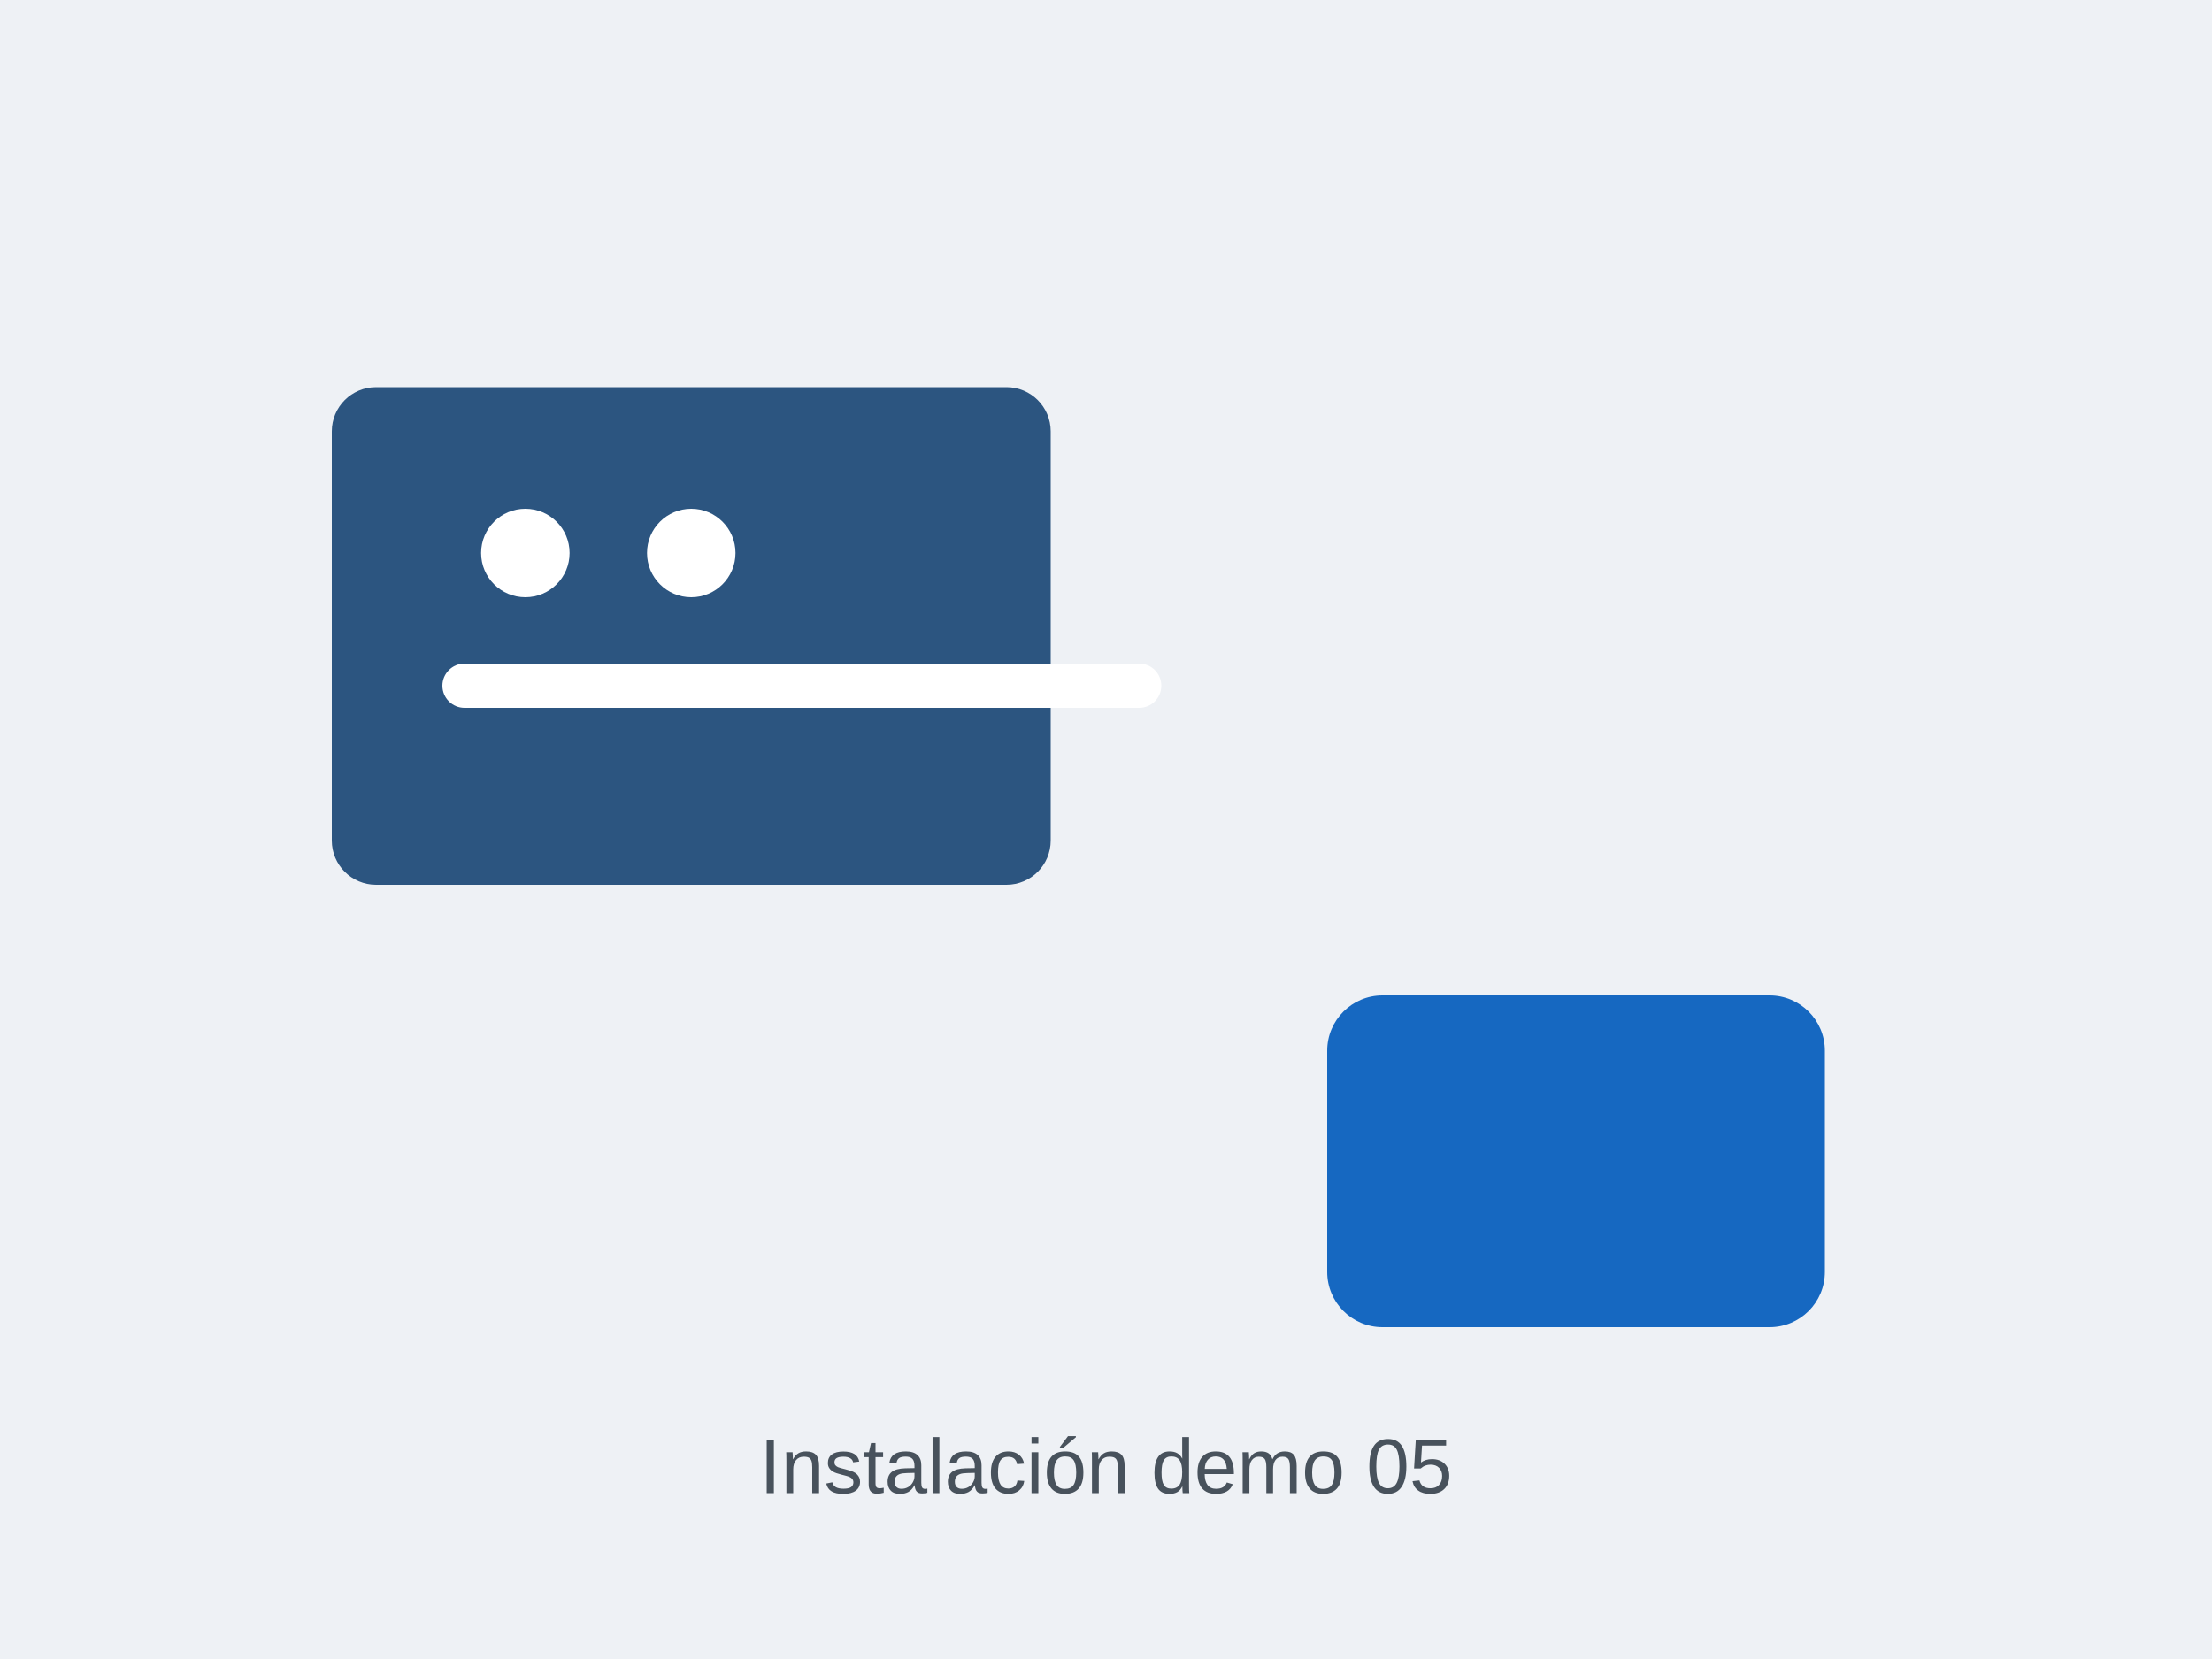
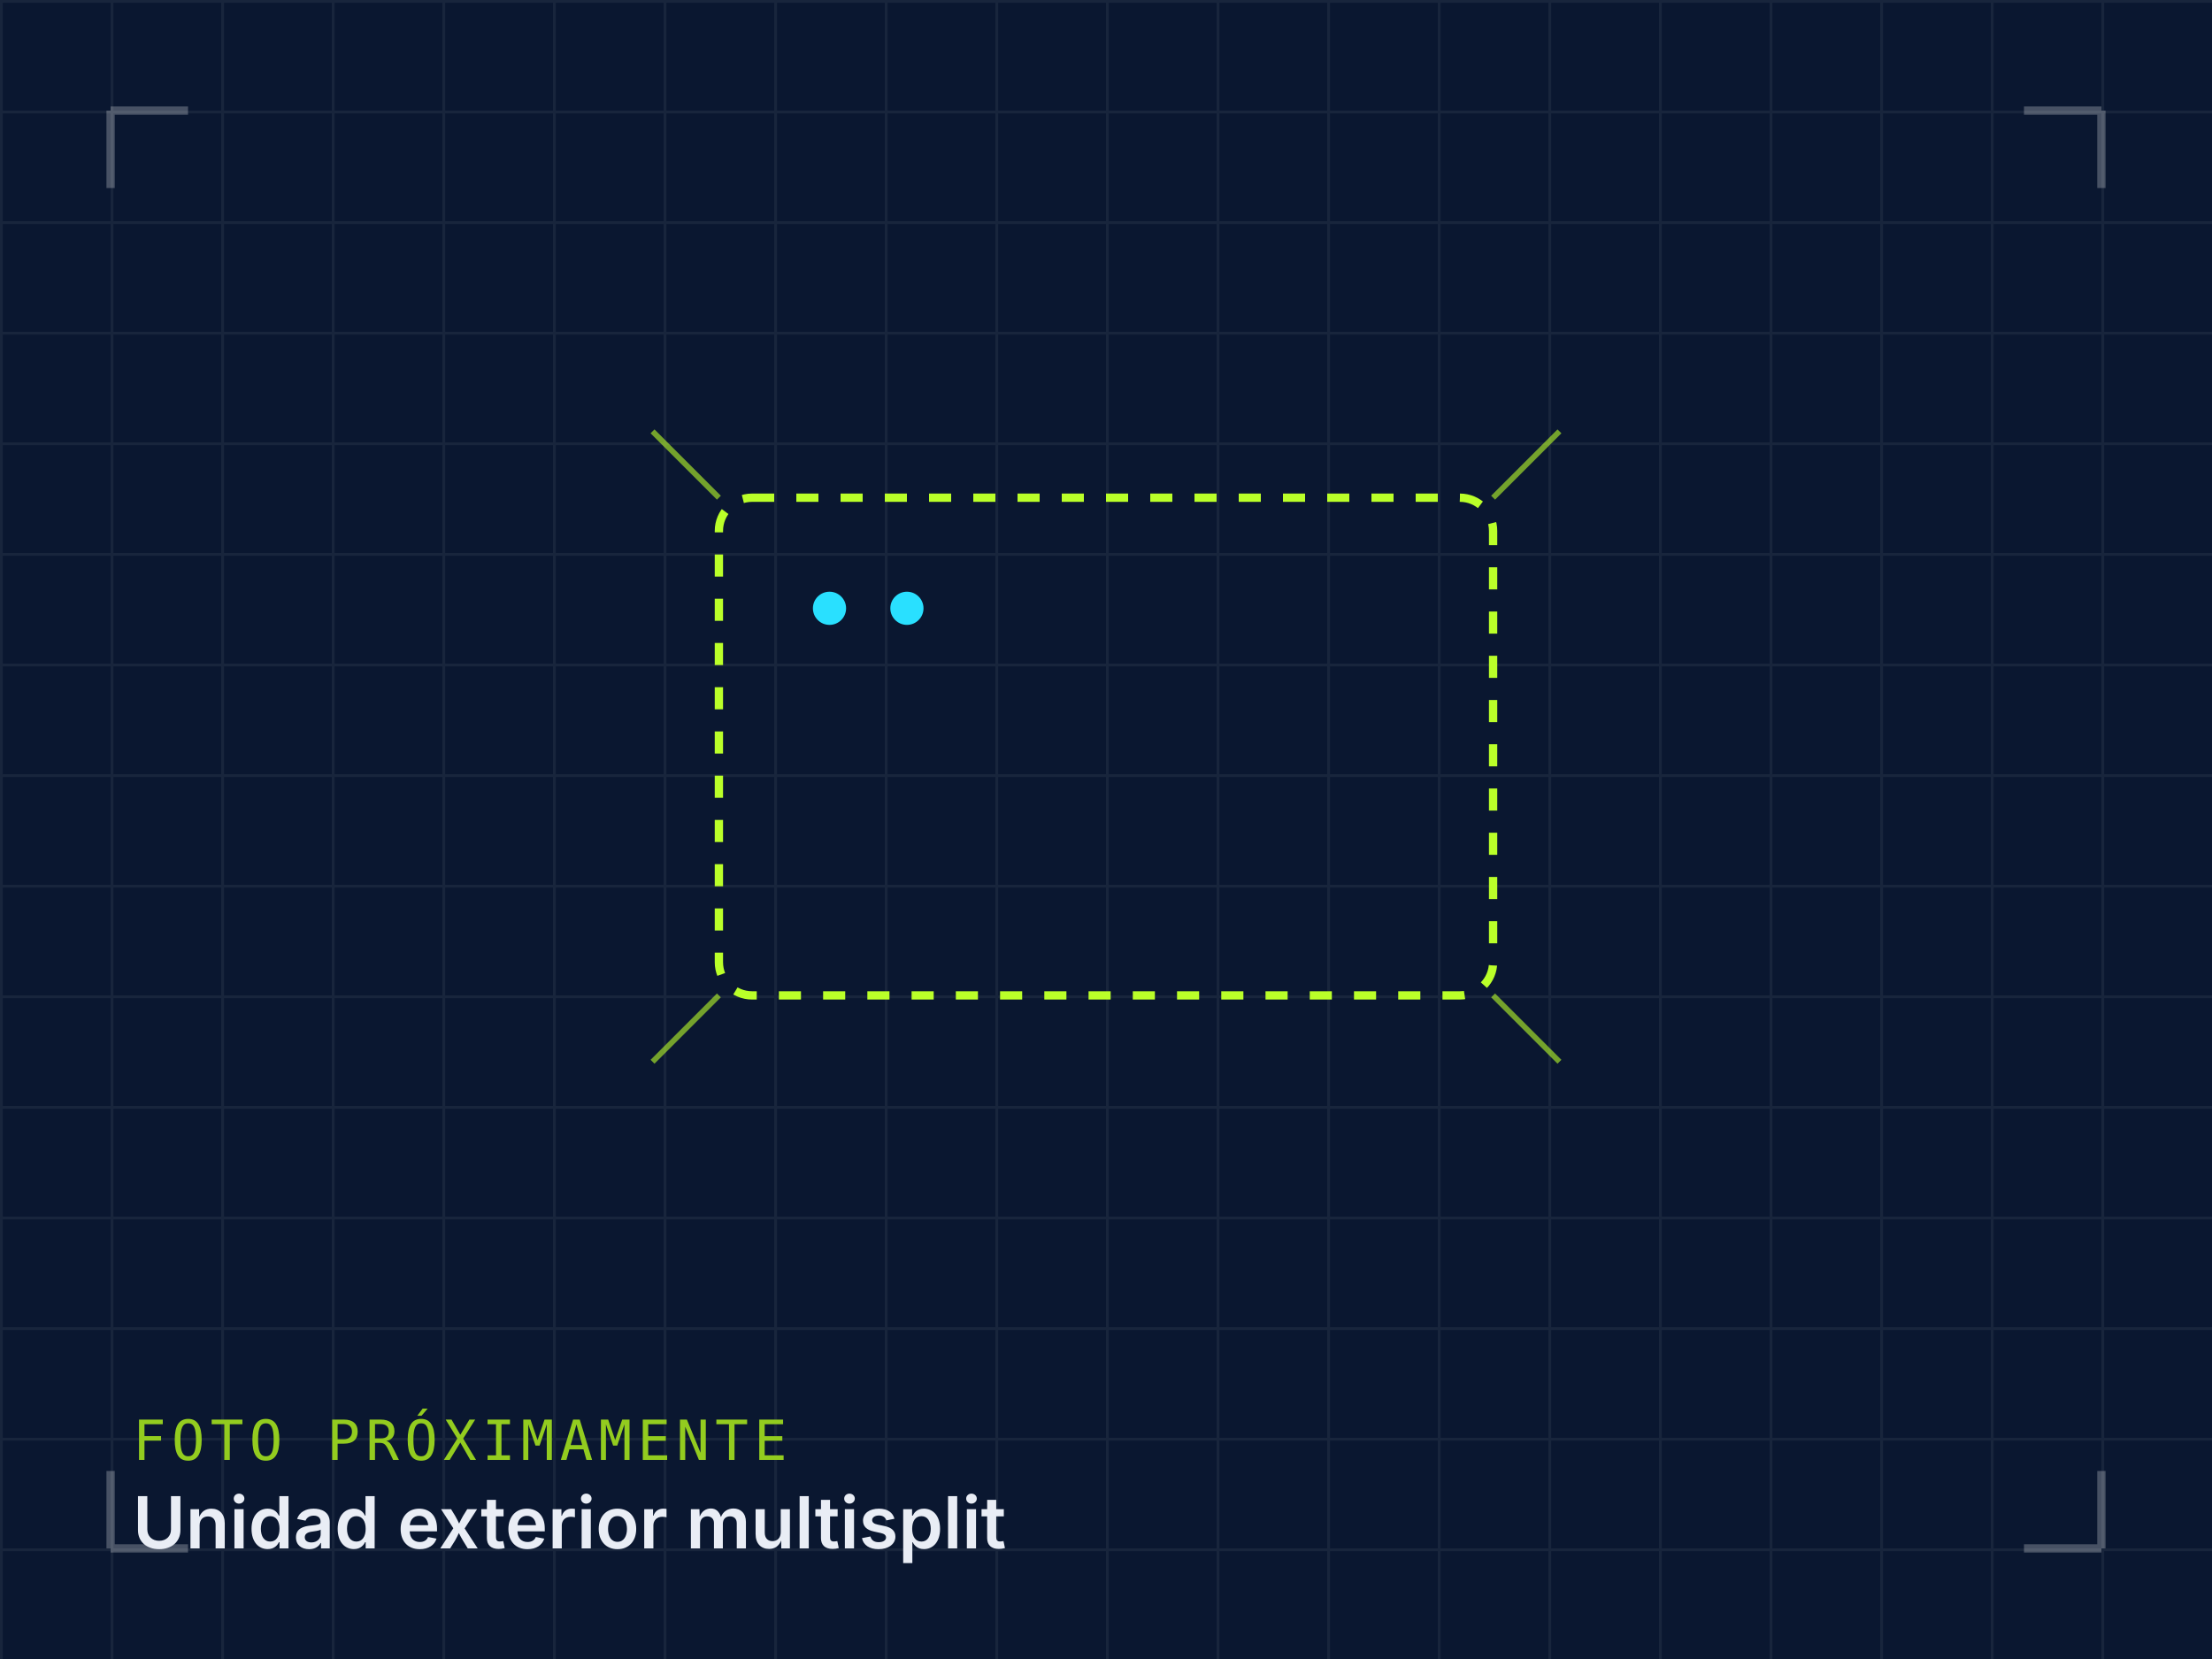
- <svg xmlns="http://www.w3.org/2000/svg" viewBox="0 0 400 300" width="400" height="300">
-   <rect width="400" height="300" fill="#eef1f5" />
-   <rect x="60" y="70" width="130" height="90" rx="8" fill="#0b3a6b" opacity="0.85" />
-   <circle cx="95" cy="100" r="8" fill="#ffffff" />
-   <circle cx="125" cy="100" r="8" fill="#ffffff" />
-   <rect x="80" y="120" width="130" height="8" rx="4" fill="#ffffff" />
-   <rect x="240" y="180" width="90" height="60" rx="10" fill="#1668c1" />
-   <text x="200" y="270" font-family="Arial, sans-serif" font-size="14" fill="#48525c" text-anchor="middle">Instalación demo 05</text>
+ <svg xmlns="http://www.w3.org/2000/svg" viewBox="0 0 400 300" width="400" height="300" role="img" aria-label="Unidad exterior multisplit">
+   <defs>
+     <pattern id="grid" width="20" height="20" patternUnits="userSpaceOnUse">
+       <path d="M 20 0 L 0 0 0 20" fill="none" stroke="#ffffff" stroke-opacity="0.06" stroke-width="1" />
+     </pattern>
+   </defs>
+   <rect width="400" height="300" fill="#0a1730" />
+   <rect width="400" height="300" fill="url(#grid)" />
+   <rect x="130" y="90" width="140" height="90" rx="6" fill="none" stroke="#baff29" stroke-width="1.5" stroke-dasharray="4 4" />
+   <circle cx="150" cy="110" r="3" fill="#29e0ff" />
+   <circle cx="164" cy="110" r="3" fill="#29e0ff" />
+   <line x1="130" y1="90" x2="118" y2="78" stroke="#baff29" stroke-width="1" opacity="0.6" />
+   <line x1="270" y1="90" x2="282" y2="78" stroke="#baff29" stroke-width="1" opacity="0.6" />
+   <line x1="130" y1="180" x2="118" y2="192" stroke="#baff29" stroke-width="1" opacity="0.6" />
+   <line x1="270" y1="180" x2="282" y2="192" stroke="#baff29" stroke-width="1" opacity="0.6" />
+   <path d="M20 20 L20 34 M20 20 L34 20" stroke="#ffffff" stroke-opacity="0.25" stroke-width="1.5" fill="none" />
+   <path d="M380 20 L380 34 M380 20 L366 20" stroke="#ffffff" stroke-opacity="0.25" stroke-width="1.5" fill="none" />
+   <path d="M20 280 L20 266 M20 280 L34 280" stroke="#ffffff" stroke-opacity="0.25" stroke-width="1.5" fill="none" />
+   <path d="M380 280 L380 266 M380 280 L366 280" stroke="#ffffff" stroke-opacity="0.25" stroke-width="1.5" fill="none" />
+   <text x="24" y="264" font-family="IBM Plex Mono, monospace" font-size="10" letter-spacing="1" fill="#93cc1f">FOTO PRÓXIMAMENTE</text>
+   <text x="24" y="280" font-family="Inter, sans-serif" font-size="13" font-weight="600" fill="#e9edf5">Unidad exterior multisplit</text>
</svg>
